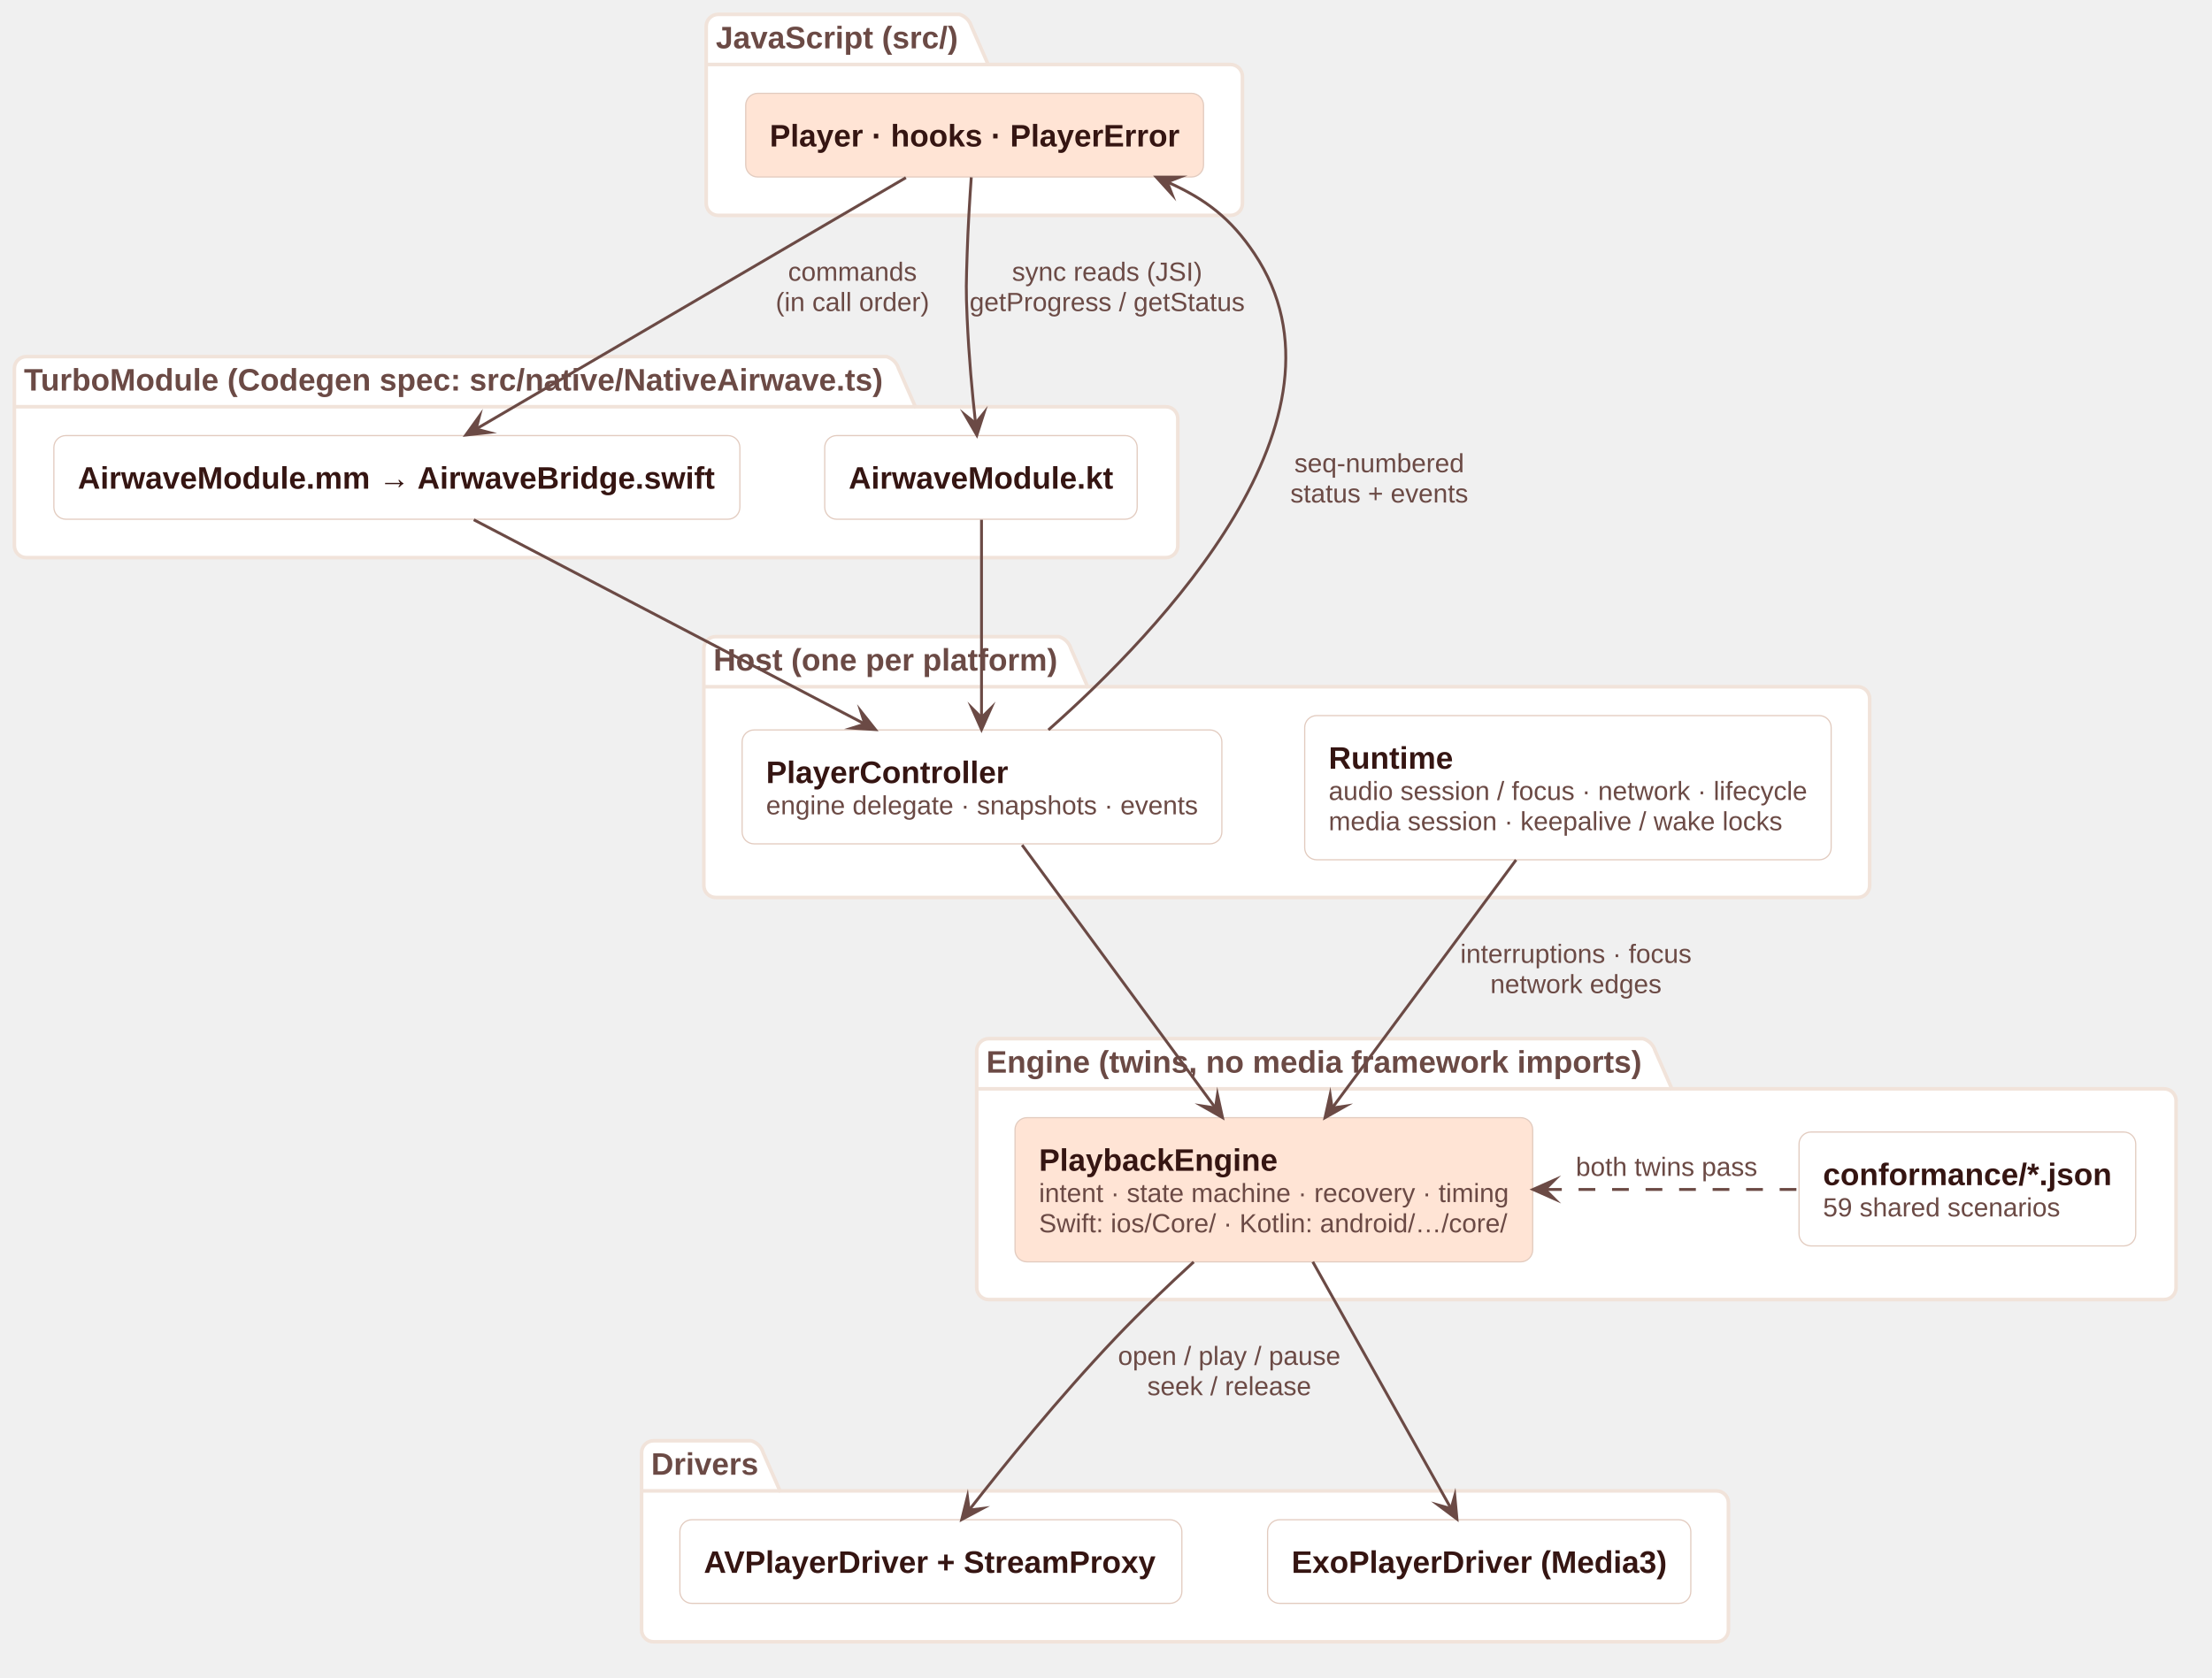
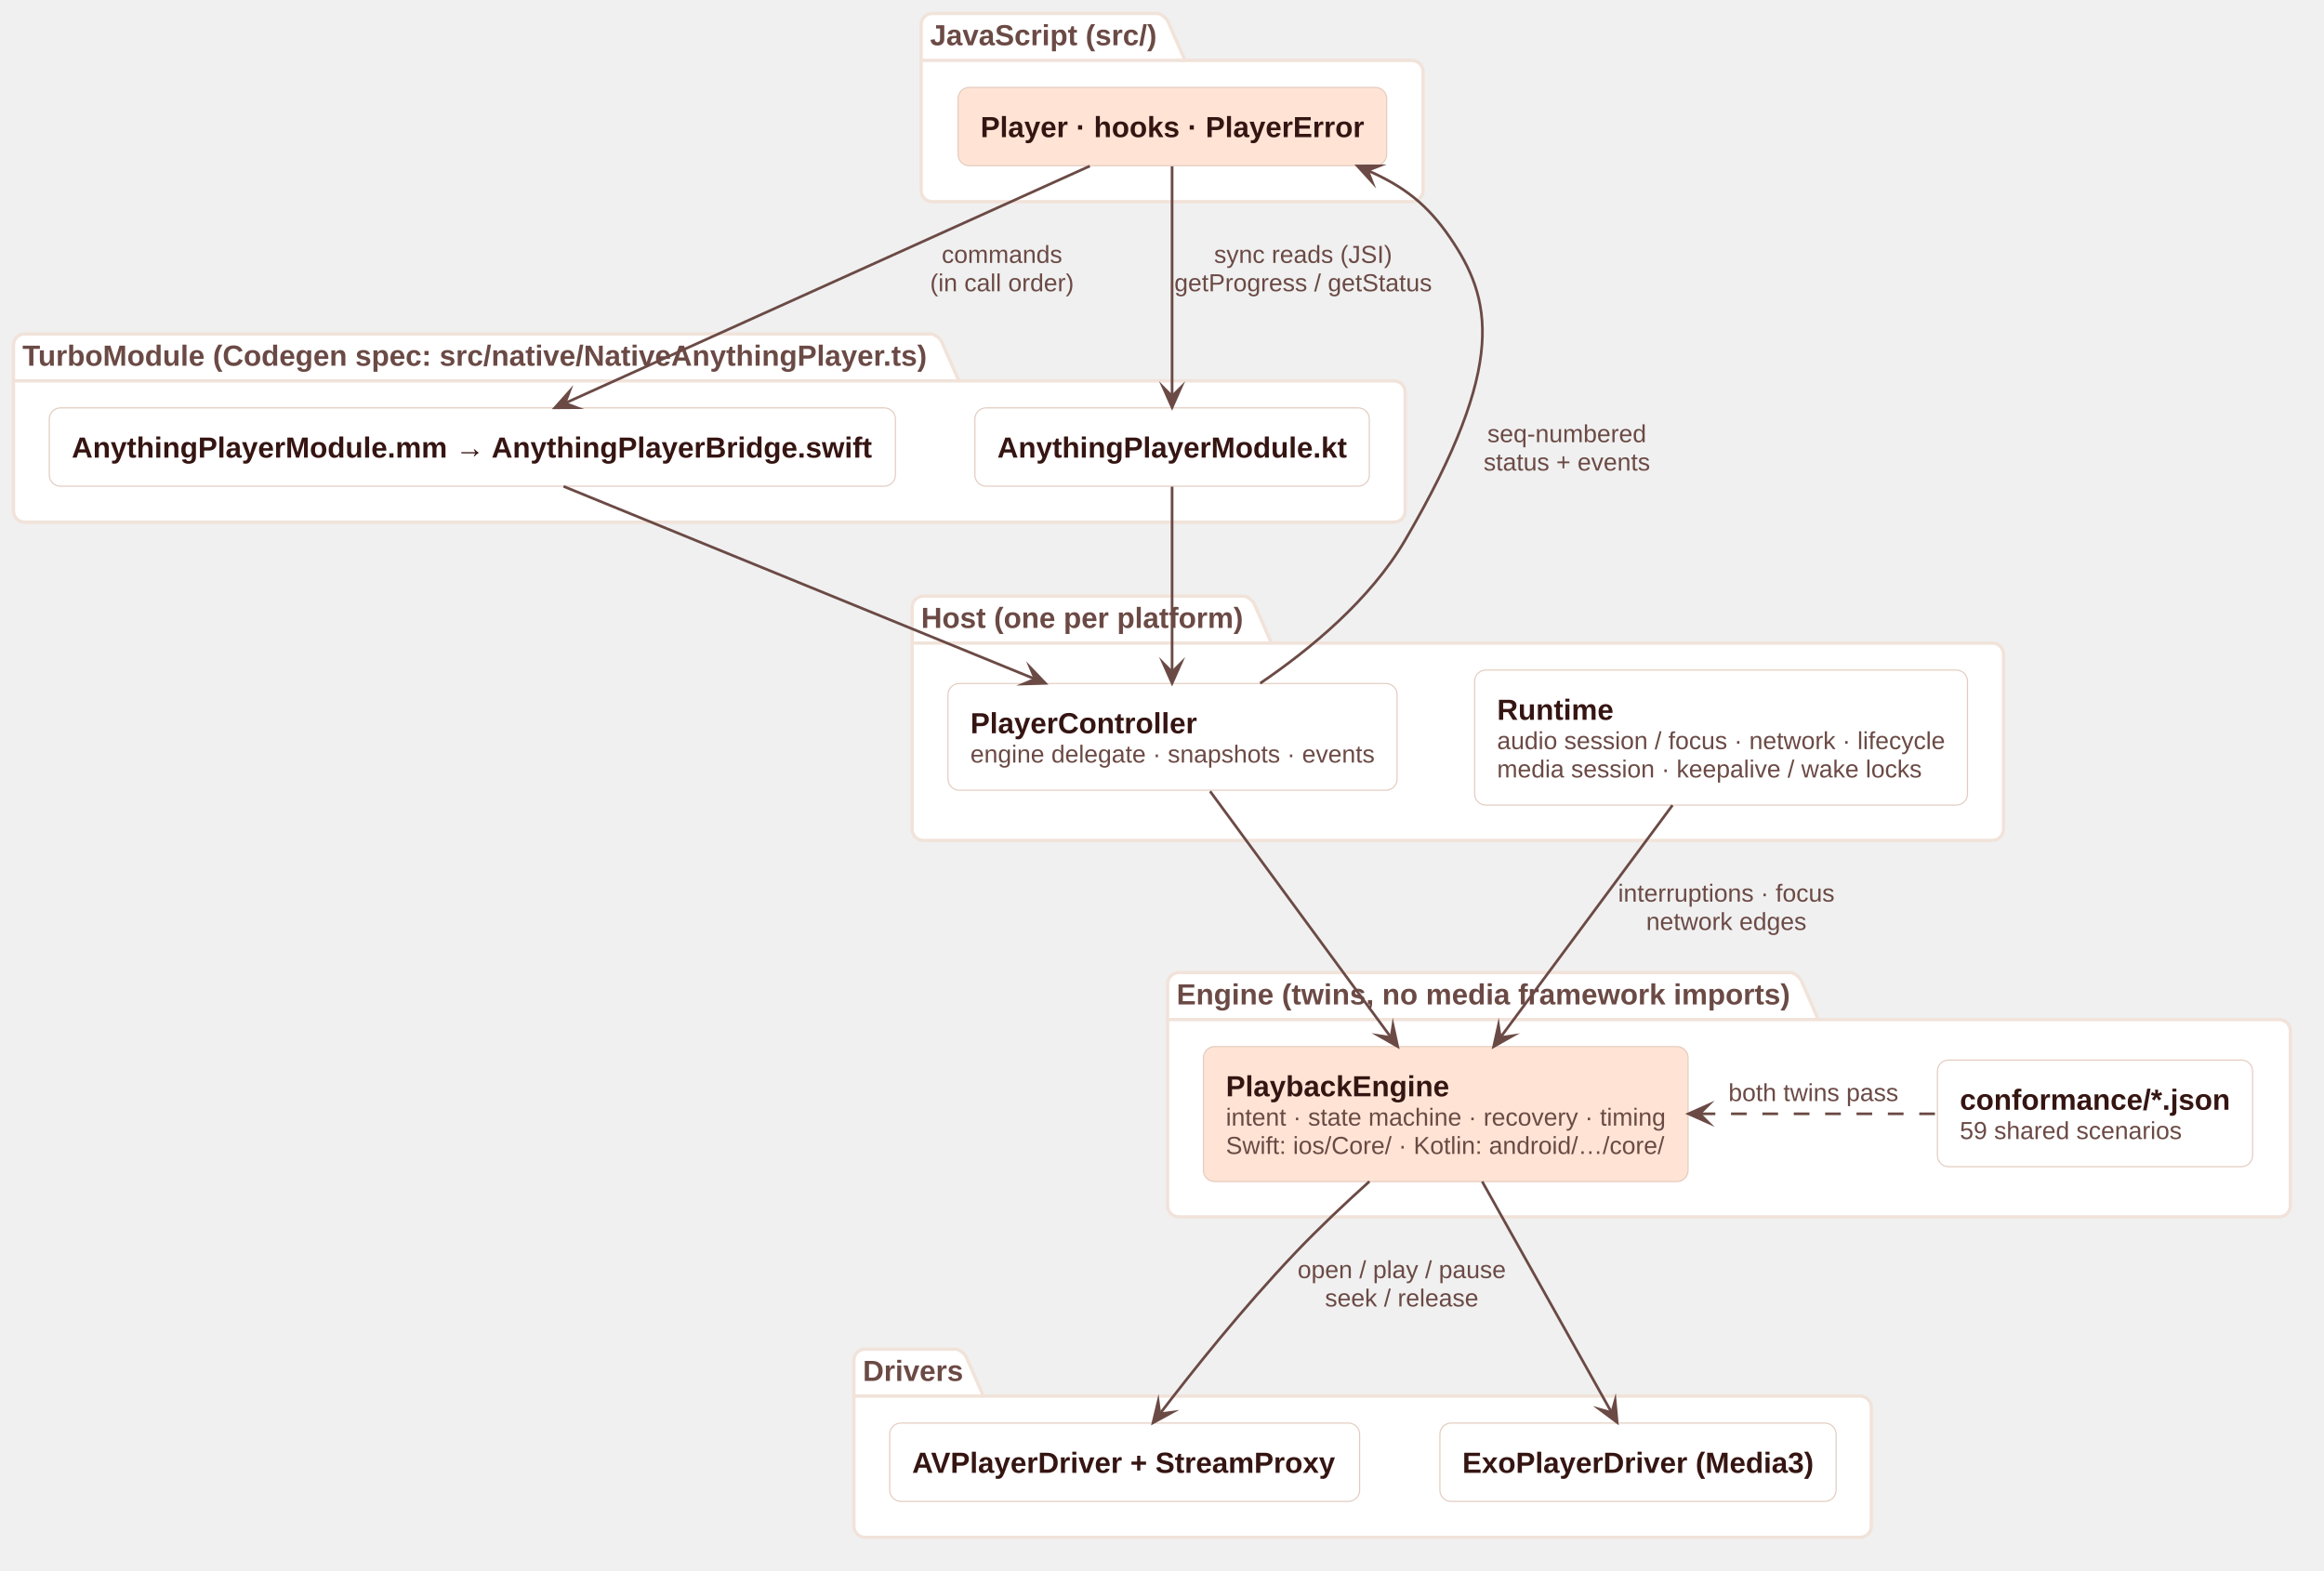
- <svg xmlns="http://www.w3.org/2000/svg" version="1.1" data-diagram-type="DESCRIPTION" style="width:924px;height:701px;background:#FFFFFF;" width="924px" height="701px" viewBox="0 0 924 701" zoomAndPan="magnify" preserveAspectRatio="none" contentStyleType="text/css">
+ <svg xmlns="http://www.w3.org/2000/svg" version="1.1" data-diagram-type="DESCRIPTION" style="width:1037px;height:701px;background:#FFFFFF;" width="1037px" height="701px" viewBox="0 0 1037 701" zoomAndPan="magnify" preserveAspectRatio="none" contentStyleType="text/css">
  <defs />
  <g font-family="sans-serif" lengthAdjust="spacing">
    <g class="cluster" data-qualified-name="JavaScript  .src.." id="ent0001" data-source-line="4">
-       <path d="M300,6 L400.774,6 A7.5,7.5 0 0 1 405.774,11 L412.774,26.949 L514,26.949 A5,5 0 0 1 519,31.949 L519,85 A5,5 0 0 1 514,90 L300,90 A5,5 0 0 1 295,85 L295,11 A5,5 0 0 1 300,6" style="stroke:#F1E3DA;stroke-width:1.5;" fill="#FFF" />
-       <line x1="295" y1="26.949" x2="412.774" y2="26.949" style="stroke:#F1E3DA;stroke-width:1.5;" />
-       <text x="299" y="20.194" fill="#6B4A45" font-size="13" textLength="104.774" font-weight="700" font-family="'Liberation Sans'">JavaScript  (src/)</text>
+       <path d="M416,6 L516.774,6 A7.5,7.5 0 0 1 521.774,11 L528.774,26.949 L630,26.949 A5,5 0 0 1 635,31.949 L635,85 A5,5 0 0 1 630,90 L416,90 A5,5 0 0 1 411,85 L411,11 A5,5 0 0 1 416,6" style="stroke:#F1E3DA;stroke-width:1.5;" fill="#FFF" />
+       <line x1="411" y1="26.949" x2="528.774" y2="26.949" style="stroke:#F1E3DA;stroke-width:1.5;" />
+       <text x="415" y="20.194" fill="#6B4A45" font-size="13" textLength="104.774" font-weight="700" font-family="'Liberation Sans'">JavaScript  (src/)</text>
    </g>
-     <g class="cluster" data-qualified-name="TurboModule  .Codegen spec. src.native.NativeAirwave.ts." id="ent0003" data-source-line="8">
-       <path d="M11,149 L370.359,149 A7.5,7.5 0 0 1 375.359,154 L382.359,169.949 L487,169.949 A5,5 0 0 1 492,174.949 L492,228 A5,5 0 0 1 487,233 L11,233 A5,5 0 0 1 6,228 L6,154 A5,5 0 0 1 11,149" style="stroke:#F1E3DA;stroke-width:1.5;" fill="#FFF" />
-       <line x1="6" y1="169.949" x2="382.359" y2="169.949" style="stroke:#F1E3DA;stroke-width:1.5;" />
-       <text x="10" y="163.194" fill="#6B4A45" font-size="13" textLength="363.359" font-weight="700" font-family="'Liberation Sans'">TurboModule  (Codegen spec: src/native/NativeAirwave.ts)</text>
+     <g class="cluster" data-qualified-name="TurboModule  .Codegen spec. src.native.NativeAnythingPlayer.ts." id="ent0003" data-source-line="8">
+       <path d="M11,149 L415.853,149 A7.5,7.5 0 0 1 420.853,154 L427.853,169.949 L622,169.949 A5,5 0 0 1 627,174.949 L627,228 A5,5 0 0 1 622,233 L11,233 A5,5 0 0 1 6,228 L6,154 A5,5 0 0 1 11,149" style="stroke:#F1E3DA;stroke-width:1.5;" fill="#FFF" />
+       <line x1="6" y1="169.949" x2="427.853" y2="169.949" style="stroke:#F1E3DA;stroke-width:1.5;" />
+       <text x="10" y="163.194" fill="#6B4A45" font-size="13" textLength="408.853" font-weight="700" font-family="'Liberation Sans'">TurboModule  (Codegen spec: src/native/NativeAnythingPlayer.ts)</text>
    </g>
    <g class="cluster" data-qualified-name="Host  .one per platform." id="ent0006" data-source-line="13">
-       <path d="M299,266 L442.335,266 A7.5,7.5 0 0 1 447.335,271 L454.335,286.949 L776,286.949 A5,5 0 0 1 781,291.949 L781,370 A5,5 0 0 1 776,375 L299,375 A5,5 0 0 1 294,370 L294,271 A5,5 0 0 1 299,266" style="stroke:#F1E3DA;stroke-width:1.5;" fill="#FFF" />
-       <line x1="294" y1="286.949" x2="454.335" y2="286.949" style="stroke:#F1E3DA;stroke-width:1.5;" />
-       <text x="298" y="280.194" fill="#6B4A45" font-size="13" textLength="147.335" font-weight="700" font-family="'Liberation Sans'">Host  (one per platform)</text>
+       <path d="M412,266 L555.335,266 A7.5,7.5 0 0 1 560.335,271 L567.335,286.949 L889,286.949 A5,5 0 0 1 894,291.949 L894,370 A5,5 0 0 1 889,375 L412,375 A5,5 0 0 1 407,370 L407,271 A5,5 0 0 1 412,266" style="stroke:#F1E3DA;stroke-width:1.5;" fill="#FFF" />
+       <line x1="407" y1="286.949" x2="567.335" y2="286.949" style="stroke:#F1E3DA;stroke-width:1.5;" />
+       <text x="411" y="280.194" fill="#6B4A45" font-size="13" textLength="147.335" font-weight="700" font-family="'Liberation Sans'">Host  (one per platform)</text>
    </g>
    <g class="cluster" data-qualified-name="Engine  .twins. no media framework imports." id="ent0009" data-source-line="18">
-       <path d="M413,434 L686.374,434 A7.5,7.5 0 0 1 691.374,439 L698.374,454.949 L904,454.949 A5,5 0 0 1 909,459.949 L909,538 A5,5 0 0 1 904,543 L413,543 A5,5 0 0 1 408,538 L408,439 A5,5 0 0 1 413,434" style="stroke:#F1E3DA;stroke-width:1.5;" fill="#FFF" />
-       <line x1="408" y1="454.949" x2="698.374" y2="454.949" style="stroke:#F1E3DA;stroke-width:1.5;" />
-       <text x="412" y="448.194" fill="#6B4A45" font-size="13" textLength="277.374" font-weight="700" font-family="'Liberation Sans'">Engine  (twins, no media framework imports)</text>
+       <path d="M526,434 L799.374,434 A7.5,7.5 0 0 1 804.374,439 L811.374,454.949 L1017,454.949 A5,5 0 0 1 1022,459.949 L1022,538 A5,5 0 0 1 1017,543 L526,543 A5,5 0 0 1 521,538 L521,439 A5,5 0 0 1 526,434" style="stroke:#F1E3DA;stroke-width:1.5;" fill="#FFF" />
+       <line x1="521" y1="454.949" x2="811.374" y2="454.949" style="stroke:#F1E3DA;stroke-width:1.5;" />
+       <text x="525" y="448.194" fill="#6B4A45" font-size="13" textLength="277.374" font-weight="700" font-family="'Liberation Sans'">Engine  (twins, no media framework imports)</text>
    </g>
    <g class="cluster" data-qualified-name="Drivers" id="ent0012" data-source-line="23">
-       <path d="M273,602 L313.808,602 A7.5,7.5 0 0 1 318.808,607 L325.808,622.949 L717,622.949 A5,5 0 0 1 722,627.949 L722,681 A5,5 0 0 1 717,686 L273,686 A5,5 0 0 1 268,681 L268,607 A5,5 0 0 1 273,602" style="stroke:#F1E3DA;stroke-width:1.5;" fill="#FFF" />
-       <line x1="268" y1="622.949" x2="325.808" y2="622.949" style="stroke:#F1E3DA;stroke-width:1.5;" />
-       <text x="272" y="616.194" fill="#6B4A45" font-size="13" textLength="44.808" font-weight="700" font-family="'Liberation Sans'">Drivers</text>
+       <path d="M386,602 L426.808,602 A7.5,7.5 0 0 1 431.808,607 L438.808,622.949 L830,622.949 A5,5 0 0 1 835,627.949 L835,681 A5,5 0 0 1 830,686 L386,686 A5,5 0 0 1 381,681 L381,607 A5,5 0 0 1 386,602" style="stroke:#F1E3DA;stroke-width:1.5;" fill="#FFF" />
+       <line x1="381" y1="622.949" x2="438.808" y2="622.949" style="stroke:#F1E3DA;stroke-width:1.5;" />
+       <text x="385" y="616.194" fill="#6B4A45" font-size="13" textLength="44.808" font-weight="700" font-family="'Liberation Sans'">Drivers</text>
    </g>
    <g class="entity" data-qualified-name="JavaScript  .src...JS" id="ent0002" data-source-line="5">
-       <rect x="311.5" y="39" width="191.241" height="34.949" fill="#FFE4D5" style="stroke:#E2CBBF;stroke-width:0.5;" rx="5" ry="5" />
-       <text x="321.5" y="61.194" fill="#351512" font-size="13" textLength="171.241" font-weight="700" font-family="'Liberation Sans'">Player · hooks · PlayerError</text>
+       <rect x="427.5" y="39" width="191.241" height="34.949" fill="#FFE4D5" style="stroke:#E2CBBF;stroke-width:0.5;" rx="5" ry="5" />
+       <text x="437.5" y="61.194" fill="#351512" font-size="13" textLength="171.241" font-weight="700" font-family="'Liberation Sans'">Player · hooks · PlayerError</text>
    </g>
-     <g class="entity" data-qualified-name="TurboModule  .Codegen spec. src.native.NativeAirwave.ts..BridgeIOS" id="ent0004" data-source-line="9">
-       <rect x="22.5" y="182" width="286.563" height="34.949" fill="#FFF" style="stroke:#E2CBBF;stroke-width:0.5;" rx="5" ry="5" />
-       <text x="32.5" y="204.194" fill="#351512" font-size="13" textLength="266.563" font-weight="700" font-family="'Liberation Sans'">AirwaveModule.mm → AirwaveBridge.swift</text>
+     <g class="entity" data-qualified-name="TurboModule  .Codegen spec. src.native.NativeAnythingPlayer.ts..BridgeIOS" id="ent0004" data-source-line="9">
+       <rect x="22" y="182" width="377.551" height="34.949" fill="#FFF" style="stroke:#E2CBBF;stroke-width:0.5;" rx="5" ry="5" />
+       <text x="32" y="204.194" fill="#351512" font-size="13" textLength="357.551" font-weight="700" font-family="'Liberation Sans'">AnythingPlayerModule.mm → AnythingPlayerBridge.swift</text>
    </g>
-     <g class="entity" data-qualified-name="TurboModule  .Codegen spec. src.native.NativeAirwave.ts..BridgeAndroid" id="ent0005" data-source-line="10">
-       <rect x="344.5" y="182" width="130.525" height="34.949" fill="#FFF" style="stroke:#E2CBBF;stroke-width:0.5;" rx="5" ry="5" />
-       <text x="354.5" y="204.194" fill="#351512" font-size="13" textLength="110.525" font-weight="700" font-family="'Liberation Sans'">AirwaveModule.kt</text>
+     <g class="entity" data-qualified-name="TurboModule  .Codegen spec. src.native.NativeAnythingPlayer.ts..BridgeAndroid" id="ent0005" data-source-line="10">
+       <rect x="435" y="182" width="176.019" height="34.949" fill="#FFF" style="stroke:#E2CBBF;stroke-width:0.5;" rx="5" ry="5" />
+       <text x="445" y="204.194" fill="#351512" font-size="13" textLength="156.019" font-weight="700" font-family="'Liberation Sans'">AnythingPlayerModule.kt</text>
    </g>
    <g class="entity" data-qualified-name="Host  .one per platform..Controller" id="ent0007" data-source-line="14">
-       <rect x="310" y="305" width="200.399" height="47.598" fill="#FFF" style="stroke:#E2CBBF;stroke-width:0.5;" rx="5" ry="5" />
-       <text x="320" y="327.194" fill="#351512" font-size="13" textLength="101.144" font-weight="700" font-family="'Liberation Sans'">PlayerController</text>
-       <text x="320" y="340.267" fill="#6B4A45" font-size="11" textLength="180.399" font-family="'Liberation Sans'">engine delegate · snapshots · events</text>
+       <rect x="423" y="305" width="200.399" height="47.598" fill="#FFF" style="stroke:#E2CBBF;stroke-width:0.5;" rx="5" ry="5" />
+       <text x="433" y="327.194" fill="#351512" font-size="13" textLength="101.144" font-weight="700" font-family="'Liberation Sans'">PlayerController</text>
+       <text x="433" y="340.267" fill="#6B4A45" font-size="11" textLength="180.399" font-family="'Liberation Sans'">engine delegate · snapshots · events</text>
    </g>
    <g class="entity" data-qualified-name="Host  .one per platform..Runtime" id="ent0008" data-source-line="15">
-       <rect x="545" y="299" width="219.917" height="60.247" fill="#FFF" style="stroke:#E2CBBF;stroke-width:0.5;" rx="5" ry="5" />
-       <text x="555" y="321.194" fill="#351512" font-size="13" textLength="52" font-weight="700" font-family="'Liberation Sans'">Runtime</text>
-       <text x="555" y="334.267" fill="#6B4A45" font-size="11" textLength="199.917" font-family="'Liberation Sans'">audio session / focus · network · lifecycle</text>
-       <text x="555" y="346.916" fill="#6B4A45" font-size="11" textLength="189.53" font-family="'Liberation Sans'">media session · keepalive / wake locks</text>
+       <rect x="658" y="299" width="219.917" height="60.247" fill="#FFF" style="stroke:#E2CBBF;stroke-width:0.5;" rx="5" ry="5" />
+       <text x="668" y="321.194" fill="#351512" font-size="13" textLength="52" font-weight="700" font-family="'Liberation Sans'">Runtime</text>
+       <text x="668" y="334.267" fill="#6B4A45" font-size="11" textLength="199.917" font-family="'Liberation Sans'">audio session / focus · network · lifecycle</text>
+       <text x="668" y="346.916" fill="#6B4A45" font-size="11" textLength="189.53" font-family="'Liberation Sans'">media session · keepalive / wake locks</text>
    </g>
    <g class="entity" data-qualified-name="Engine  .twins. no media framework imports..Engine" id="ent0010" data-source-line="19">
-       <rect x="424" y="467" width="216.238" height="60.247" fill="#FFE4D5" style="stroke:#E2CBBF;stroke-width:0.5;" rx="5" ry="5" />
-       <text x="434" y="489.194" fill="#351512" font-size="13" textLength="99.709" font-weight="700" font-family="'Liberation Sans'">PlaybackEngine</text>
-       <text x="434" y="502.267" fill="#6B4A45" font-size="11" textLength="196.238" font-family="'Liberation Sans'">intent · state machine · recovery · timing</text>
-       <text x="434" y="514.916" fill="#6B4A45" font-size="11" textLength="195.631" font-family="'Liberation Sans'">Swift: ios/Core/ · Kotlin: android/…/core/</text>
+       <rect x="537" y="467" width="216.238" height="60.247" fill="#FFE4D5" style="stroke:#E2CBBF;stroke-width:0.5;" rx="5" ry="5" />
+       <text x="547" y="489.194" fill="#351512" font-size="13" textLength="99.709" font-weight="700" font-family="'Liberation Sans'">PlaybackEngine</text>
+       <text x="547" y="502.267" fill="#6B4A45" font-size="11" textLength="196.238" font-family="'Liberation Sans'">intent · state machine · recovery · timing</text>
+       <text x="547" y="514.916" fill="#6B4A45" font-size="11" textLength="195.631" font-family="'Liberation Sans'">Swift: ios/Core/ · Kotlin: android/…/core/</text>
    </g>
    <g class="entity" data-qualified-name="Engine  .twins. no media framework imports..Spec" id="ent0011" data-source-line="20">
-       <rect x="751.5" y="473" width="140.637" height="47.598" fill="#FFF" style="stroke:#E2CBBF;stroke-width:0.5;" rx="5" ry="5" />
-       <text x="761.5" y="495.194" fill="#351512" font-size="13" textLength="120.637" font-weight="700" font-family="'Liberation Sans'">conformance/*.json</text>
-       <text x="761.5" y="508.267" fill="#6B4A45" font-size="11" textLength="99.059" font-family="'Liberation Sans'">59 shared scenarios</text>
+       <rect x="864.5" y="473" width="140.637" height="47.598" fill="#FFF" style="stroke:#E2CBBF;stroke-width:0.5;" rx="5" ry="5" />
+       <text x="874.5" y="495.194" fill="#351512" font-size="13" textLength="120.637" font-weight="700" font-family="'Liberation Sans'">conformance/*.json</text>
+       <text x="874.5" y="508.267" fill="#6B4A45" font-size="11" textLength="99.059" font-family="'Liberation Sans'">59 shared scenarios</text>
    </g>
    <g class="entity" data-qualified-name="Drivers.AV" id="ent0013" data-source-line="24">
-       <rect x="284" y="635" width="209.693" height="34.949" fill="#FFF" style="stroke:#E2CBBF;stroke-width:0.5;" rx="5" ry="5" />
-       <text x="294" y="657.194" fill="#351512" font-size="13" textLength="189.693" font-weight="700" font-family="'Liberation Sans'">AVPlayerDriver + StreamProxy</text>
+       <rect x="397" y="635" width="209.693" height="34.949" fill="#FFF" style="stroke:#E2CBBF;stroke-width:0.5;" rx="5" ry="5" />
+       <text x="407" y="657.194" fill="#351512" font-size="13" textLength="189.693" font-weight="700" font-family="'Liberation Sans'">AVPlayerDriver + StreamProxy</text>
    </g>
    <g class="entity" data-qualified-name="Drivers.Exo" id="ent0014" data-source-line="25">
-       <rect x="529.5" y="635" width="176.793" height="34.949" fill="#FFF" style="stroke:#E2CBBF;stroke-width:0.5;" rx="5" ry="5" />
-       <text x="539.5" y="657.194" fill="#351512" font-size="13" textLength="156.793" font-weight="700" font-family="'Liberation Sans'">ExoPlayerDriver (Media3)</text>
+       <rect x="642.5" y="635" width="176.793" height="34.949" fill="#FFF" style="stroke:#E2CBBF;stroke-width:0.5;" rx="5" ry="5" />
+       <text x="652.5" y="657.194" fill="#351512" font-size="13" textLength="156.793" font-weight="700" font-family="'Liberation Sans'">ExoPlayerDriver (Media3)</text>
    </g>
    <g class="link" data-entity-1="ent0002" data-entity-2="ent0004" id="lnk15" data-source-line="28" data-link-type="dependency">
-       <path d="M378.41,74.23 C332.03,101.36 245.226,152.145 198.876,179.265" style="stroke:#6B4A45;stroke-width:1.2;" fill="none" id="JS-to-BridgeIOS" />
-       <polygon points="194.56,181.79,204.348,180.697,198.876,179.265,200.308,173.792,194.56,181.79" fill="#6B4A45" style="stroke:#6B4A45;stroke-width:1.2;stroke-linejoin:miter;stroke-miterlimit:10;" />
-       <text x="329.194" y="117.318" fill="#6B4A45" font-size="11" textLength="53.797" font-family="'Liberation Sans'">commands</text>
-       <text x="324" y="129.967" fill="#6B4A45" font-size="11" textLength="64.185" font-family="'Liberation Sans'">(in call order)</text>
+       <path d="M486.29,74.09 C426.21,101.24 312.116,152.801 252.126,179.911" style="stroke:#6B4A45;stroke-width:1.2;" fill="none" id="JS-to-BridgeIOS" />
+       <polygon points="247.57,181.97,257.419,181.909,252.126,179.911,254.124,174.619,247.57,181.97" fill="#6B4A45" style="stroke:#6B4A45;stroke-width:1.2;stroke-linejoin:miter;stroke-miterlimit:10;" />
+       <text x="420.194" y="117.318" fill="#6B4A45" font-size="11" textLength="53.797" font-family="'Liberation Sans'">commands</text>
+       <text x="415" y="129.967" fill="#6B4A45" font-size="11" textLength="64.185" font-family="'Liberation Sans'">(in call order)</text>
    </g>
    <g class="link" data-entity-1="ent0002" data-entity-2="ent0005" id="lnk16" data-source-line="29" data-link-type="dependency">
-       <path d="M405.72,74.1 C405.06,83.46 404.33,95.38 404,106 C403.63,117.99 403.45,121.01 404,133 C404.76,149.65 406.069,163.649 407.509,176.869" style="stroke:#6B4A45;stroke-width:1.2;" fill="none" id="JS-to-BridgeAndroid" />
-       <polygon points="408.05,181.84,411.052,172.46,407.509,176.869,403.099,173.326,408.05,181.84" fill="#6B4A45" style="stroke:#6B4A45;stroke-width:1.2;stroke-linejoin:miter;stroke-miterlimit:10;" />
-       <text x="422.743" y="117.318" fill="#6B4A45" font-size="11" textLength="79.465" font-family="'Liberation Sans'">sync reads (JSI)</text>
-       <text x="405" y="129.967" fill="#6B4A45" font-size="11" textLength="114.952" font-family="'Liberation Sans'">getProgress / getStatus</text>
+       <path d="M523,74.23 C523,101.36 523,149.67 523,176.79" style="stroke:#6B4A45;stroke-width:1.2;" fill="none" id="JS-to-BridgeAndroid" />
+       <polygon points="523,181.79,527,172.79,523,176.79,519,172.79,523,181.79" fill="#6B4A45" style="stroke:#6B4A45;stroke-width:1.2;stroke-linejoin:miter;stroke-miterlimit:10;" />
+       <text x="541.743" y="117.318" fill="#6B4A45" font-size="11" textLength="79.465" font-family="'Liberation Sans'">sync reads (JSI)</text>
+       <text x="524" y="129.967" fill="#6B4A45" font-size="11" textLength="114.952" font-family="'Liberation Sans'">getProgress / getStatus</text>
    </g>
    <g class="link" data-entity-1="ent0004" data-entity-2="ent0007" id="lnk17" data-source-line="30" data-link-type="dependency">
-       <path d="M197.9,217.17 C240.79,239.58 312.809,277.214 361.259,302.534" style="stroke:#6B4A45;stroke-width:1.2;" fill="none" id="BridgeIOS-to-Controller" />
-       <polygon points="365.69,304.85,359.566,297.136,361.259,302.534,355.861,304.227,365.69,304.85" fill="#6B4A45" style="stroke:#6B4A45;stroke-width:1.2;stroke-linejoin:miter;stroke-miterlimit:10;" />
+       <path d="M251.47,217.04 C306.29,239.44 399.792,277.648 461.862,303.018" style="stroke:#6B4A45;stroke-width:1.2;" fill="none" id="BridgeIOS-to-Controller" />
+       <polygon points="466.49,304.91,459.672,297.802,461.862,303.018,456.646,305.208,466.49,304.91" fill="#6B4A45" style="stroke:#6B4A45;stroke-width:1.2;stroke-linejoin:miter;stroke-miterlimit:10;" />
    </g>
    <g class="link" data-entity-1="ent0005" data-entity-2="ent0007" id="lnk18" data-source-line="31" data-link-type="dependency">
-       <path d="M410,217.17 C410,239.58 410,274.53 410,299.85" style="stroke:#6B4A45;stroke-width:1.2;" fill="none" id="BridgeAndroid-to-Controller" />
-       <polygon points="410,304.85,414,295.85,410,299.85,406,295.85,410,304.85" fill="#6B4A45" style="stroke:#6B4A45;stroke-width:1.2;stroke-linejoin:miter;stroke-miterlimit:10;" />
+       <path d="M523,217.17 C523,239.58 523,274.53 523,299.85" style="stroke:#6B4A45;stroke-width:1.2;" fill="none" id="BridgeAndroid-to-Controller" />
+       <polygon points="523,304.85,527,295.85,523,299.85,519,295.85,523,304.85" fill="#6B4A45" style="stroke:#6B4A45;stroke-width:1.2;stroke-linejoin:miter;stroke-miterlimit:10;" />
    </g>
    <g class="link" data-entity-1="ent0002" data-entity-2="ent0007" id="lnk20" data-source-line="32" data-link-type="dependency">
-       <path d="M487.582,76.034 C503.712,83.174 514.23,91.37 524,106 C569.73,174.45 484.78,263.58 437.94,304.99" style="stroke:#6B4A45;stroke-width:1.2;" fill="none" id="JS-backto-Controller" />
-       <polygon points="483.01,74.01,489.621,81.311,487.582,76.034,492.859,73.995,483.01,74.01" fill="#6B4A45" style="stroke:#6B4A45;stroke-width:1.2;stroke-linejoin:miter;stroke-miterlimit:10;" />
-       <text x="540.681" y="197.318" fill="#6B4A45" font-size="11" textLength="70.931" font-family="'Liberation Sans'">seq-numbered</text>
-       <text x="539" y="209.967" fill="#6B4A45" font-size="11" textLength="74.293" font-family="'Liberation Sans'">status + events</text>
+       <path d="M610.268,76.06 C626.528,83.2 637.03,91.39 647,106 C665.46,133.05 673.26,161.8 627,241 C611.51,267.53 584.78,289.62 562.31,304.9" style="stroke:#6B4A45;stroke-width:1.2;" fill="none" id="JS-backto-Controller" />
+       <polygon points="605.69,74.05,612.322,81.331,610.268,76.06,615.539,74.006,605.69,74.05" fill="#6B4A45" style="stroke:#6B4A45;stroke-width:1.2;stroke-linejoin:miter;stroke-miterlimit:10;" />
+       <text x="663.681" y="197.318" fill="#6B4A45" font-size="11" textLength="70.931" font-family="'Liberation Sans'">seq-numbered</text>
+       <text x="662" y="209.967" fill="#6B4A45" font-size="11" textLength="74.293" font-family="'Liberation Sans'">status + events</text>
    </g>
    <g class="link" data-entity-1="ent0007" data-entity-2="ent0010" id="lnk21" data-source-line="33" data-link-type="dependency">
-       <path d="M426.96,353.08 C448.83,382.84 483.909,430.561 507.709,462.951" style="stroke:#6B4A45;stroke-width:1.2;" fill="none" id="Controller-to-Engine" />
-       <polygon points="510.67,466.98,508.564,457.359,507.709,462.951,502.117,462.096,510.67,466.98" fill="#6B4A45" style="stroke:#6B4A45;stroke-width:1.2;stroke-linejoin:miter;stroke-miterlimit:10;" />
+       <path d="M539.96,353.08 C561.83,382.84 596.909,430.561 620.709,462.951" style="stroke:#6B4A45;stroke-width:1.2;" fill="none" id="Controller-to-Engine" />
+       <polygon points="623.67,466.98,621.564,457.359,620.709,462.951,615.117,462.096,623.67,466.98" fill="#6B4A45" style="stroke:#6B4A45;stroke-width:1.2;stroke-linejoin:miter;stroke-miterlimit:10;" />
    </g>
    <g class="link" data-entity-1="ent0008" data-entity-2="ent0010" id="lnk22" data-source-line="34" data-link-type="dependency">
-       <path d="M633.29,359.3 C610.81,389.64 578.866,432.742 556.466,462.982" style="stroke:#6B4A45;stroke-width:1.2;" fill="none" id="Runtime-to-Engine" />
-       <polygon points="553.49,467,562.061,462.149,556.466,462.982,555.633,457.387,553.49,467" fill="#6B4A45" style="stroke:#6B4A45;stroke-width:1.2;stroke-linejoin:miter;stroke-miterlimit:10;" />
-       <text x="610" y="402.318" fill="#6B4A45" font-size="11" textLength="96.599" font-family="'Liberation Sans'">interruptions · focus</text>
-       <text x="622.528" y="414.967" fill="#6B4A45" font-size="11" textLength="71.543" font-family="'Liberation Sans'">network edges</text>
+       <path d="M746.29,359.3 C723.81,389.64 691.866,432.742 669.466,462.982" style="stroke:#6B4A45;stroke-width:1.2;" fill="none" id="Runtime-to-Engine" />
+       <polygon points="666.49,467,675.061,462.149,669.466,462.982,668.633,457.387,666.49,467" fill="#6B4A45" style="stroke:#6B4A45;stroke-width:1.2;stroke-linejoin:miter;stroke-miterlimit:10;" />
+       <text x="722" y="402.318" fill="#6B4A45" font-size="11" textLength="96.599" font-family="'Liberation Sans'">interruptions · focus</text>
+       <text x="734.528" y="414.967" fill="#6B4A45" font-size="11" textLength="71.543" font-family="'Liberation Sans'">network edges</text>
    </g>
    <g class="link" data-entity-1="ent0010" data-entity-2="ent0013" id="lnk23" data-source-line="35" data-link-type="dependency">
-       <path d="M498.63,527.28 C487.93,537.08 476.21,548.25 466,559 C441.97,584.31 419.606,612.018 404.816,630.968" style="stroke:#6B4A45;stroke-width:1.2;" fill="none" id="Engine-to-AV" />
-       <polygon points="401.74,634.91,410.431,630.276,404.816,630.968,404.124,625.354,401.74,634.91" fill="#6B4A45" style="stroke:#6B4A45;stroke-width:1.2;stroke-linejoin:miter;stroke-miterlimit:10;" />
-       <text x="467" y="570.318" fill="#6B4A45" font-size="11" textLength="92.958" font-family="'Liberation Sans'">open / play / pause</text>
-       <text x="479.238" y="582.967" fill="#6B4A45" font-size="11" textLength="68.481" font-family="'Liberation Sans'">seek / release</text>
+       <path d="M611.05,527.18 C600.18,536.98 588.3,548.17 578,559 C554.09,584.16 532.067,611.888 517.537,630.888" style="stroke:#6B4A45;stroke-width:1.2;" fill="none" id="Engine-to-AV" />
+       <polygon points="514.5,634.86,523.145,630.141,517.537,630.888,516.79,625.281,514.5,634.86" fill="#6B4A45" style="stroke:#6B4A45;stroke-width:1.2;stroke-linejoin:miter;stroke-miterlimit:10;" />
+       <text x="579" y="570.318" fill="#6B4A45" font-size="11" textLength="92.958" font-family="'Liberation Sans'">open / play / pause</text>
+       <text x="591.238" y="582.967" fill="#6B4A45" font-size="11" textLength="68.481" font-family="'Liberation Sans'">seek / release</text>
    </g>
    <g class="link" data-entity-1="ent0010" data-entity-2="ent0014" id="lnk24" data-source-line="36" data-link-type="dependency">
-       <path d="M548.38,527.23 C566.22,559.07 591.686,604.528 606.156,630.358" style="stroke:#6B4A45;stroke-width:1.2;" fill="none" id="Engine-to-Exo" />
-       <polygon points="608.6,634.72,607.691,624.913,606.156,630.358,600.712,628.823,608.6,634.72" fill="#6B4A45" style="stroke:#6B4A45;stroke-width:1.2;stroke-linejoin:miter;stroke-miterlimit:10;" />
+       <path d="M661.38,527.23 C679.22,559.07 704.686,604.528 719.156,630.358" style="stroke:#6B4A45;stroke-width:1.2;" fill="none" id="Engine-to-Exo" />
+       <polygon points="721.6,634.72,720.691,624.913,719.156,630.358,713.712,628.823,721.6,634.72" fill="#6B4A45" style="stroke:#6B4A45;stroke-width:1.2;stroke-linejoin:miter;stroke-miterlimit:10;" />
    </g>
    <g class="link" data-entity-1="ent0010" data-entity-2="ent0011" id="lnk26" data-source-line="37" data-link-type="dependency">
-       <path d="M645.4,497 C682.4,497 717.8,497 751.09,497" style="stroke:#6B4A45;stroke-width:1.2;stroke-dasharray:7,7;" fill="none" id="Engine-backto-Spec" />
-       <polygon points="640.4,497,649.4,501,645.4,497,649.4,493,640.4,497" fill="#6B4A45" style="stroke:#6B4A45;stroke-width:1.2;stroke-linejoin:miter;stroke-miterlimit:10;" />
-       <text x="658.25" y="491.318" fill="#6B4A45" font-size="11" textLength="75.818" font-family="'Liberation Sans'">both twins pass</text>
+       <path d="M758.4,497 C795.4,497 830.8,497 864.09,497" style="stroke:#6B4A45;stroke-width:1.2;stroke-dasharray:7,7;" fill="none" id="Engine-backto-Spec" />
+       <polygon points="753.4,497,762.4,501,758.4,497,762.4,493,753.4,497" fill="#6B4A45" style="stroke:#6B4A45;stroke-width:1.2;stroke-linejoin:miter;stroke-miterlimit:10;" />
+       <text x="771.25" y="491.318" fill="#6B4A45" font-size="11" textLength="75.818" font-family="'Liberation Sans'">both twins pass</text>
    </g>
  </g>
</svg>
